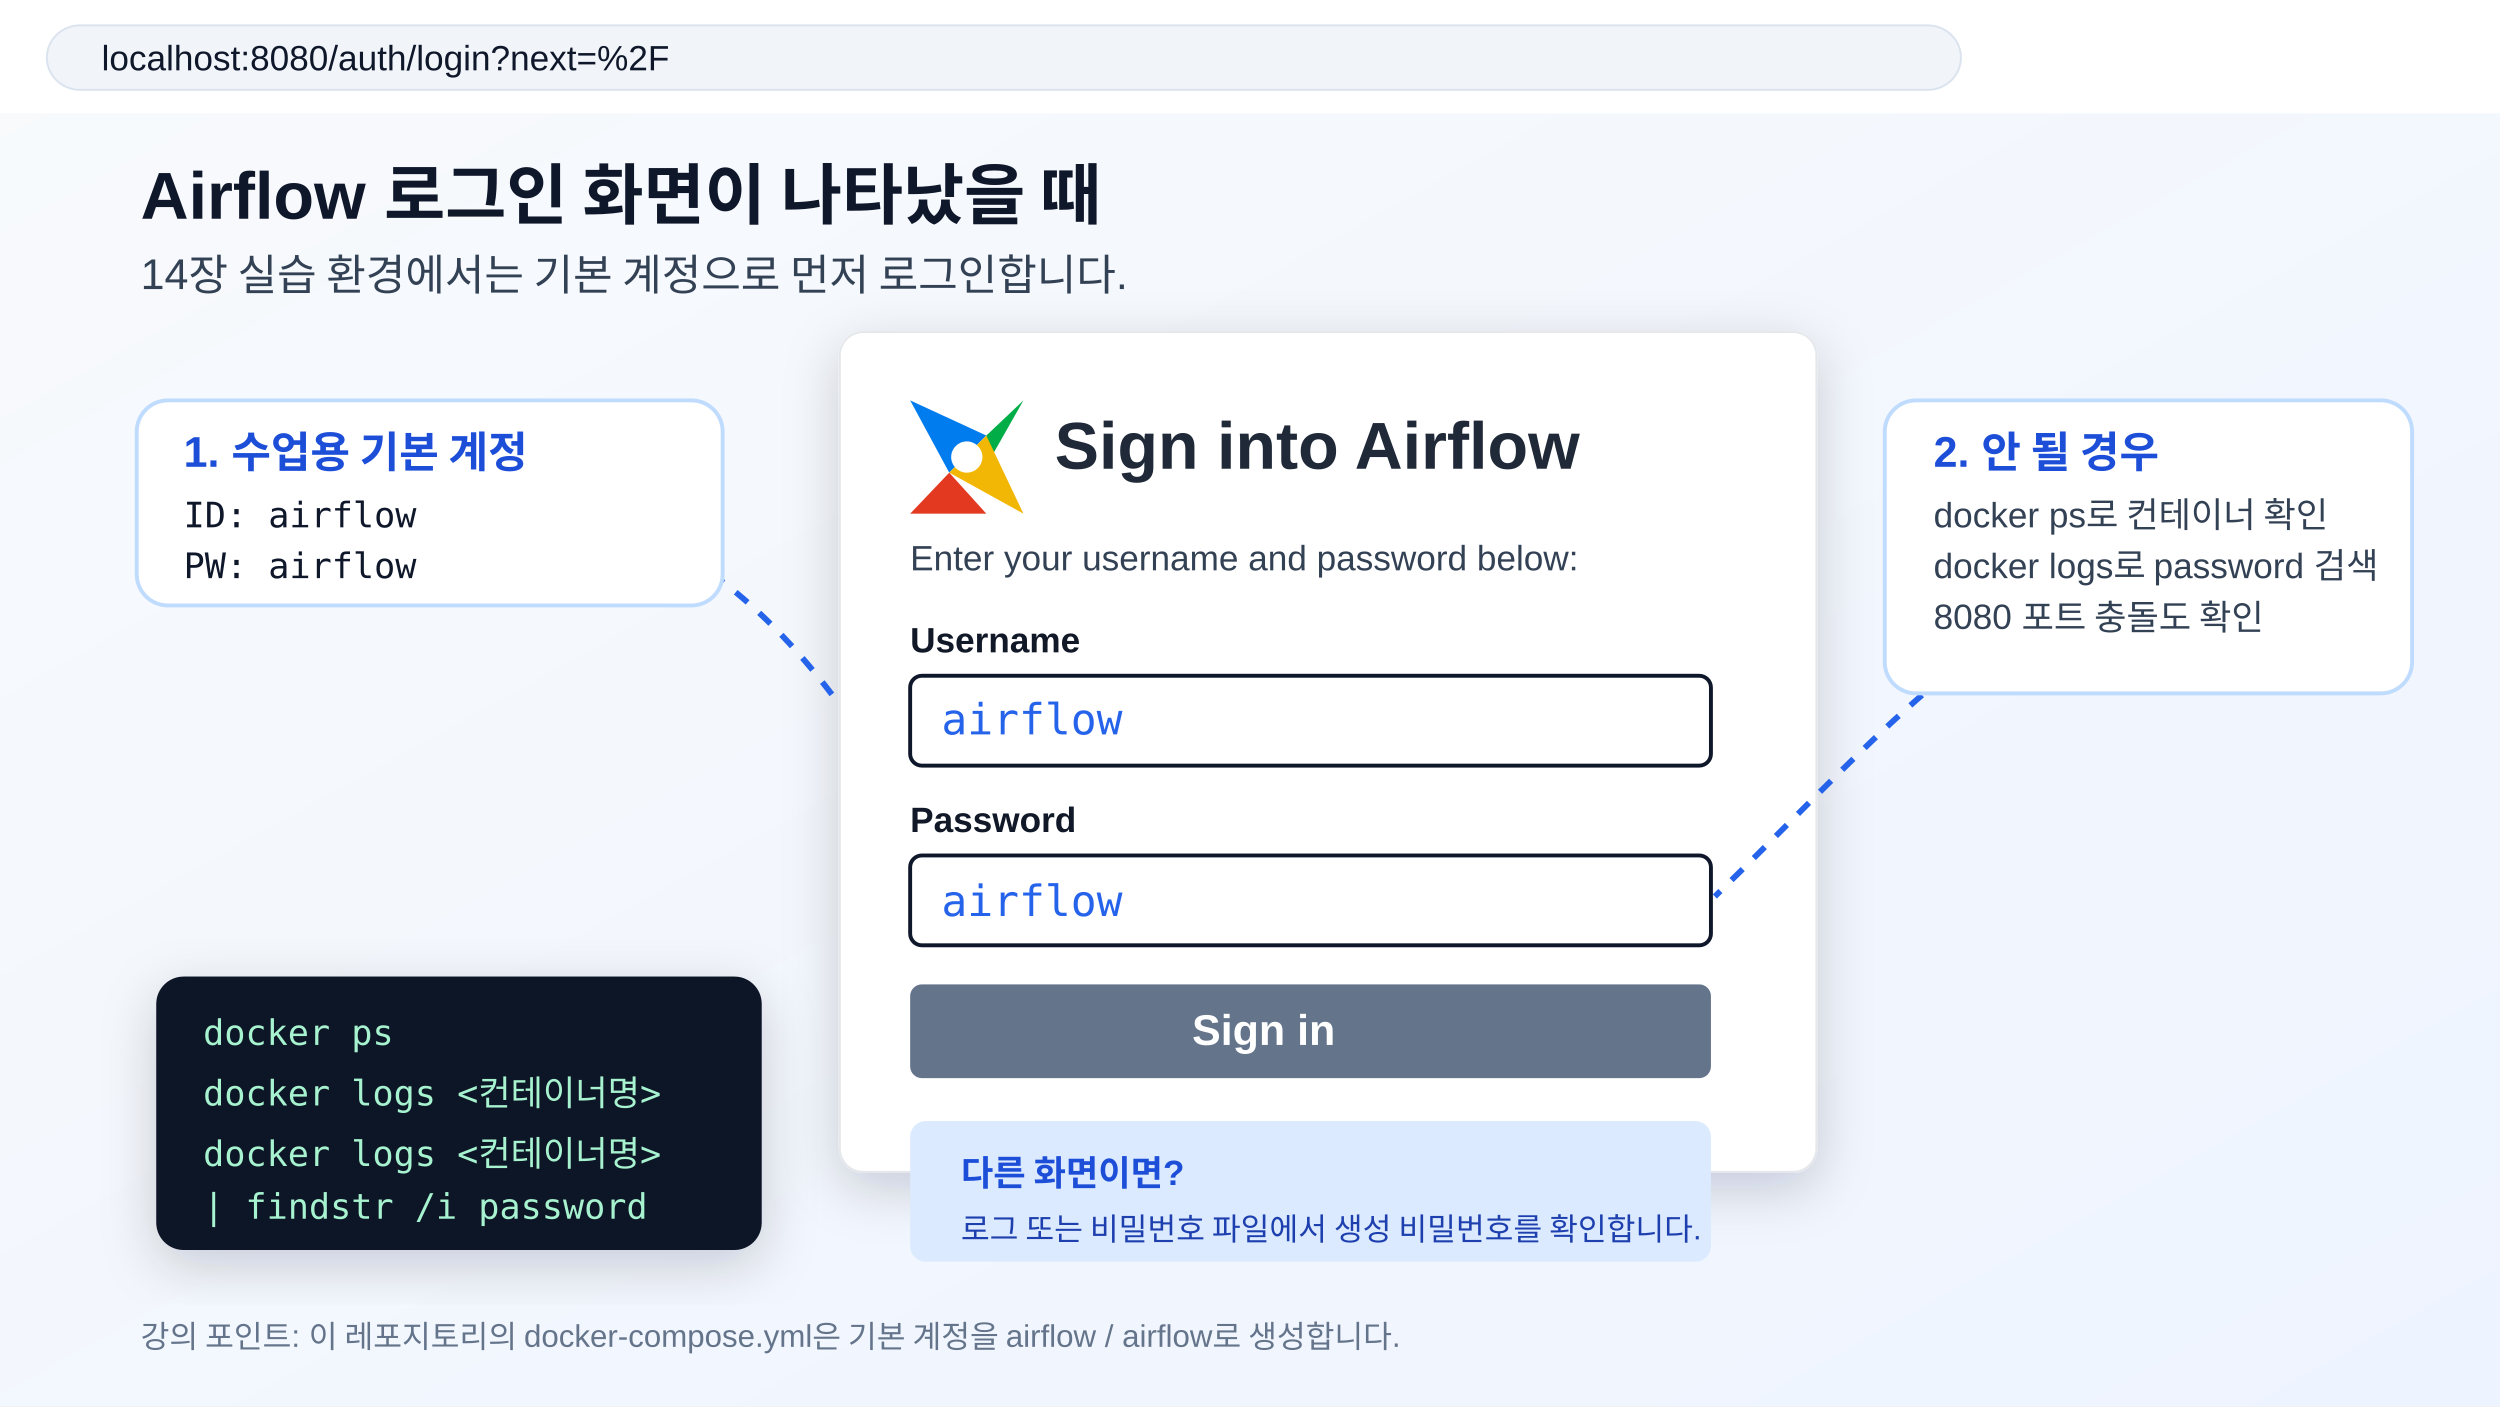
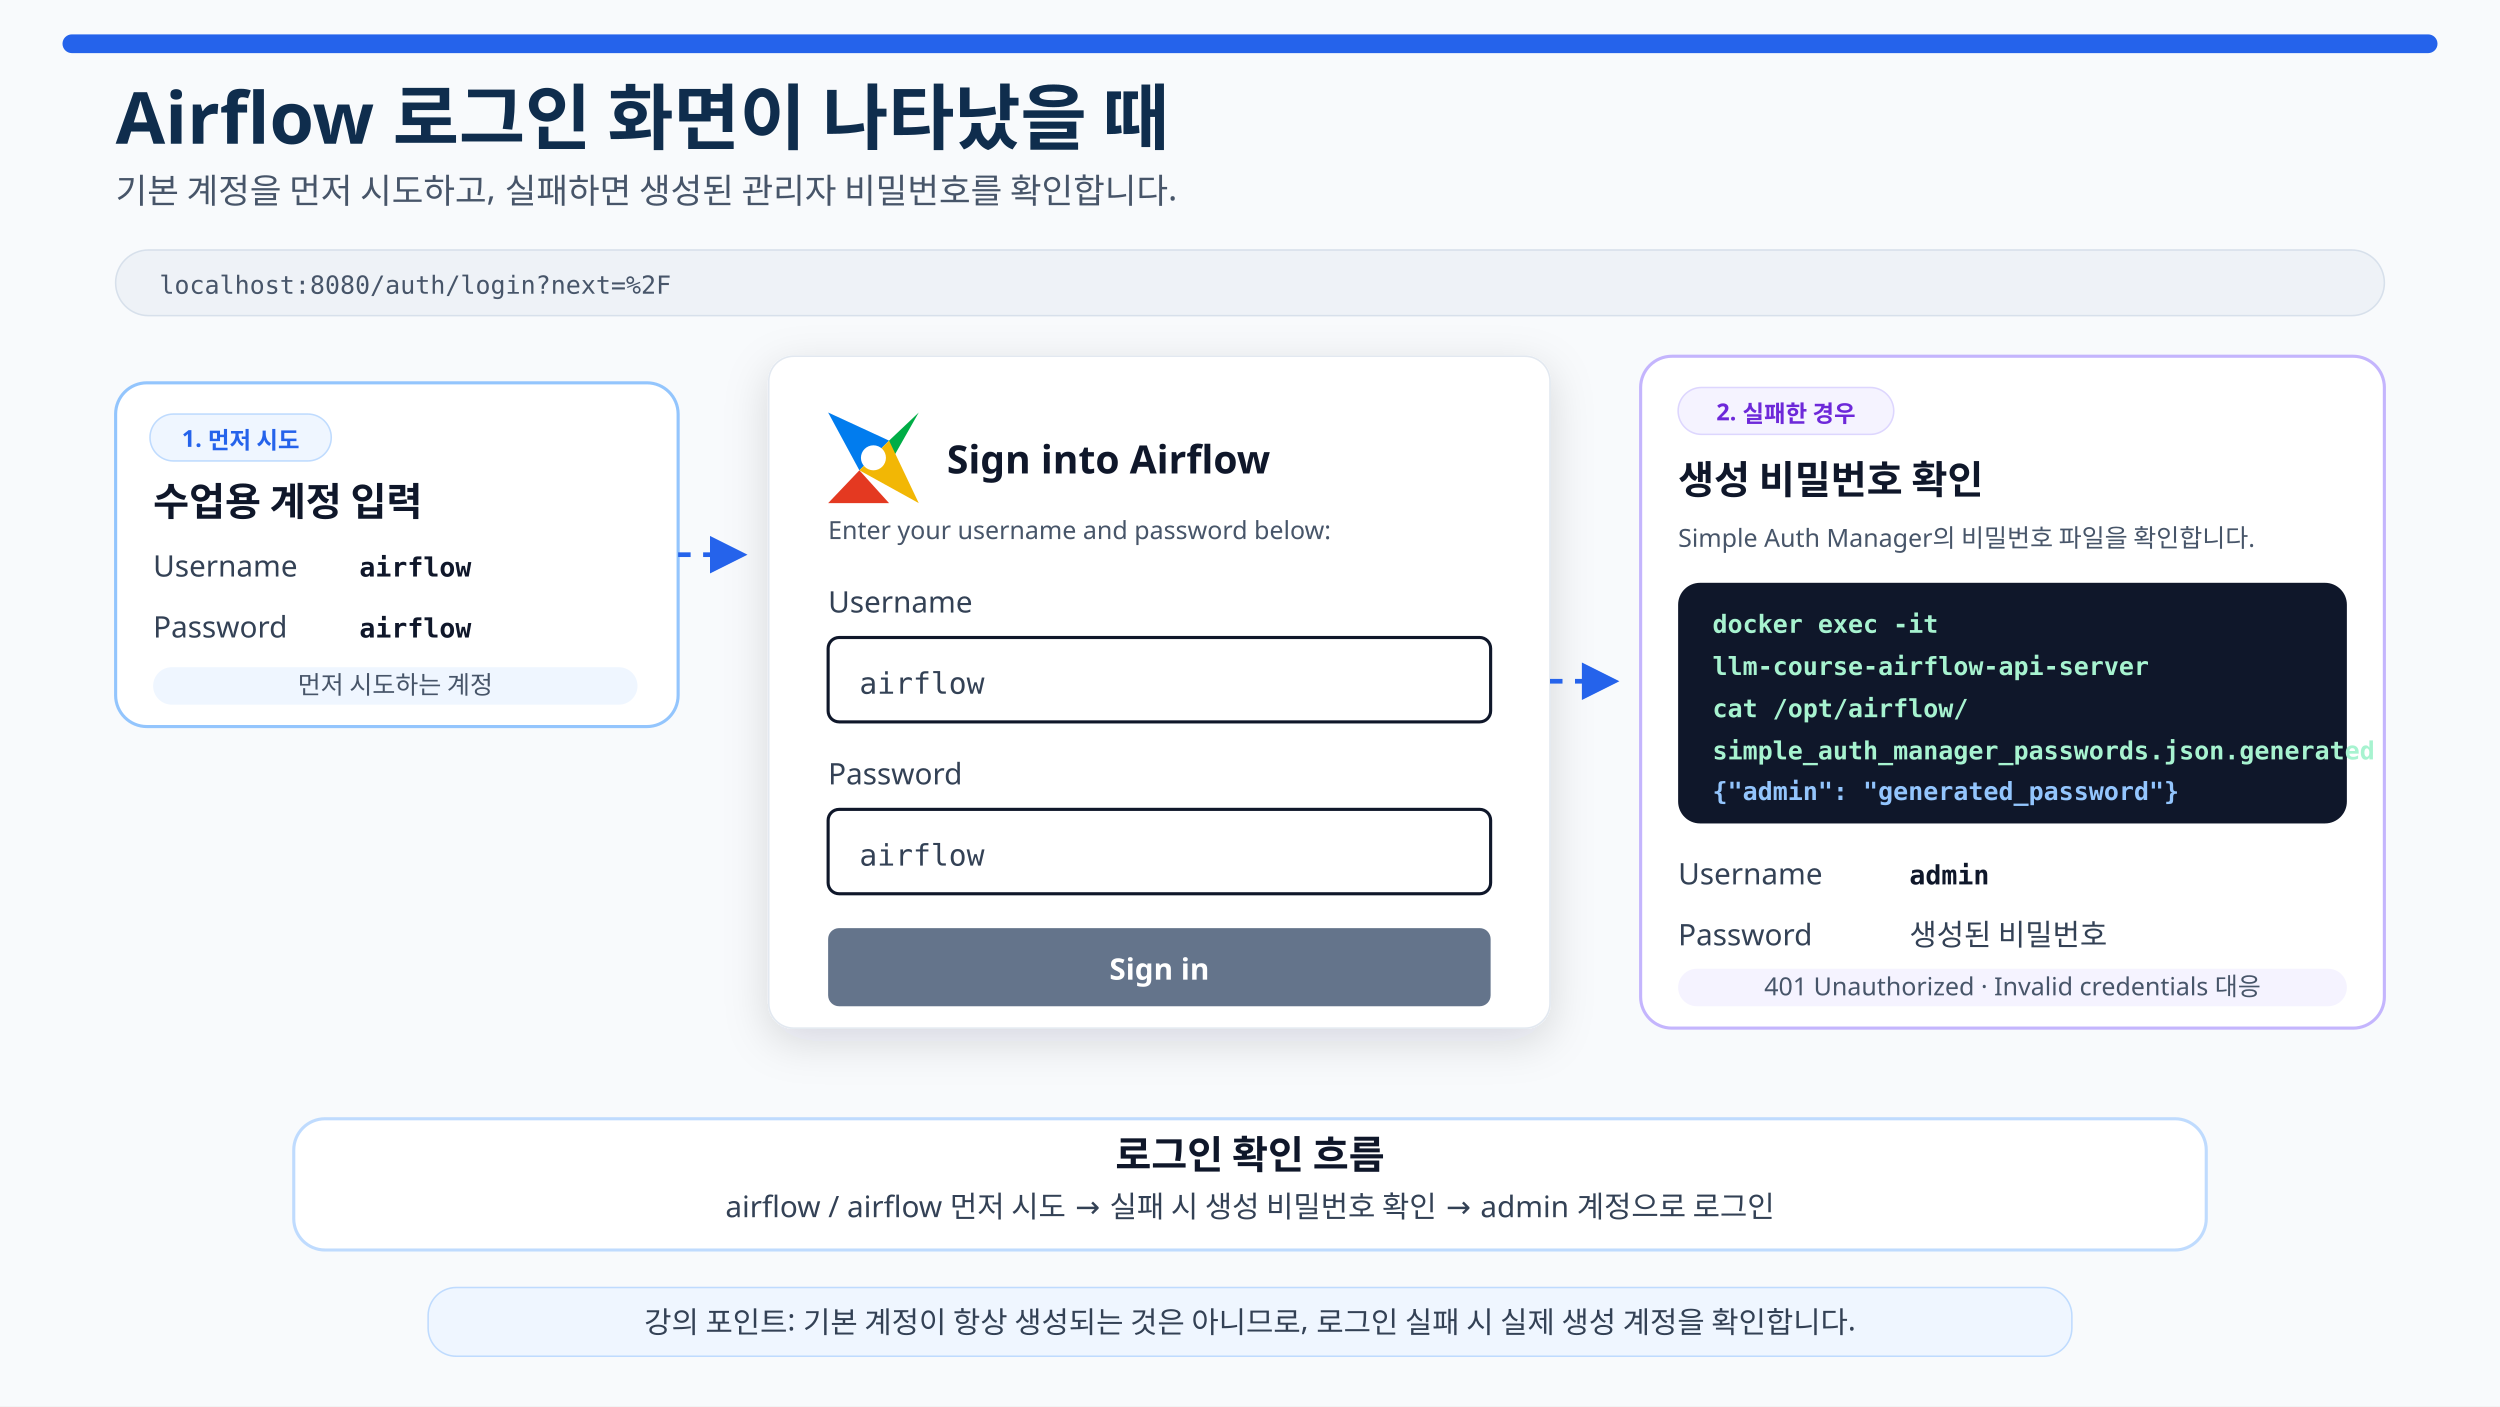
- <svg xmlns="http://www.w3.org/2000/svg" width="1280" height="720" viewBox="0 0 1280 720" role="img" aria-labelledby="title desc">
+ <svg xmlns="http://www.w3.org/2000/svg" width="1600" height="900" viewBox="0 0 1600 900" role="img" aria-labelledby="title desc">
  <defs>
    <filter id="shadow" x="-20%" y="-20%" width="140%" height="140%">
-       <feDropShadow dx="0" dy="8" stdDeviation="14" flood-color="#0f172a" flood-opacity="0.18" />
+       <feDropShadow dx="0" dy="8" stdDeviation="14" flood-color="#0f172a" flood-opacity="0.14" />
    </filter>
-     <linearGradient id="bg" x1="0" x2="1" y1="0" y2="1">
-       <stop offset="0%" stop-color="#f8fafc" />
-       <stop offset="100%" stop-color="#eef4ff" />
-     </linearGradient>
+     <marker id="arrowBlue" viewBox="0 0 10 10" refX="9" refY="5" markerWidth="8" markerHeight="8" orient="auto">
+       <path d="M0 0 L10 5 L0 10 Z" fill="#2563eb" />
+     </marker>
    <style>
-       .font { font-family: "Pretendard", "Noto Sans KR", "Segoe UI", Arial, sans-serif; }
-       .mono { font-family: "Cascadia Mono", "Consolas", monospace; }
-       .title { font-size: 34px; font-weight: 700; }
-       .body { font-size: 22px; }
-       .small { font-size: 18px; }
-       .caption { font-size: 16px; }
+       text { font-family: "NanumSquare","Noto Sans KR","Malgun Gothic",sans-serif; }
+       .mono { font-family: "D2Coding","Cascadia Mono","Consolas",monospace; }
+       .title { font-size: 46px; font-weight: 800; fill: #0f2d4d; }
+       .subtitle { font-size: 22px; font-weight: 500; fill: #475569; }
+       .section { font-size: 25px; font-weight: 800; fill: #0f172a; }
+       .body { font-size: 19px; font-weight: 500; fill: #334155; }
+       .small { font-size: 16px; font-weight: 500; fill: #475569; }
+       .code { font-size: 17px; font-weight: 650; fill: #0f172a; }
+       .step { font-size: 22px; font-weight: 800; fill: #1d4ed8; }
+       .badge { font-size: 15px; font-weight: 800; }
+       .terminal { font-family: "D2Coding","Cascadia Mono","Consolas",monospace; font-size: 16px; font-weight: 650; fill: #a7f3d0; }
+       .terminalInfo { font-family: "D2Coding","Cascadia Mono","Consolas",monospace; font-size: 16px; font-weight: 650; fill: #93c5fd; }
+       .buttonText { font-size: 19px; font-weight: 800; fill: #ffffff; }
    </style>
  </defs>
-   <rect width="1280" height="720" fill="url(#bg)" />
-   <rect x="0" y="0" width="1280" height="58" fill="#ffffff" />
-   <rect x="24" y="13" width="980" height="33" rx="17" fill="#f1f5f9" stroke="#dbe3ef" />
-   <text x="52" y="36" class="font small" fill="#0f172a">localhost:8080/auth/login?next=%2F</text>
-   <text x="72" y="112" class="font title" fill="#0f172a">Airflow 로그인 화면이 나타났을 때</text>
-   <text x="72" y="148" class="font body" fill="#334155">14장 실습 환경에서는 기본 계정으로 먼저 로그인합니다.</text>
+   <rect width="1600" height="900" fill="#f8fafc" />
+   <rect x="40" y="22" width="1520" height="12" rx="6" fill="#2563eb" />
+   <text x="74" y="92" class="title">Airflow 로그인 화면이 나타났을 때</text>
+   <text x="74" y="130" class="subtitle">기본 계정을 먼저 시도하고, 실패하면 생성된 관리자 비밀번호를 확인합니다.</text>
+   <rect x="74" y="160" width="1452" height="42" rx="21" fill="#eef2f7" stroke="#d7e0eb" />
+   <text x="102" y="188" class="mono small" fill="#334155">localhost:8080/auth/login?next=%2F</text>
+   <g>
+     <rect x="74" y="245" width="360" height="220" rx="20" fill="#ffffff" stroke="#93c5fd" stroke-width="2" />
+     <rect x="96" y="265" width="116" height="30" rx="15" fill="#eff6ff" stroke="#bfdbfe" />
+     <text x="154" y="286" text-anchor="middle" class="badge" fill="#2563eb">1. 먼저 시도</text>
+     <text x="98" y="330" class="section">수업용 계정 입력</text>
+     <text x="98" y="369" class="body">Username</text>
+     <text x="230" y="369" class="mono code" fill="#2563eb">airflow</text>
+     <text x="98" y="408" class="body">Password</text>
+     <text x="230" y="408" class="mono code" fill="#2563eb">airflow</text>
+     <rect x="98" y="427" width="310" height="24" rx="12" fill="#eff6ff" />
+     <text x="253" y="444" text-anchor="middle" class="small" fill="#1e40af">먼저 시도하는 계정</text>
+   </g>
  <g filter="url(#shadow)">
-     <rect x="430" y="170" width="500" height="430" rx="12" fill="#ffffff" stroke="#e5e7eb" />
+     <rect x="492" y="228" width="500" height="430" rx="16" fill="#ffffff" stroke="#e2e8f0" />
  </g>
-   <g transform="translate(466 205)">
+   <g transform="translate(530 264)">
    <path d="M0,0 L39,18 L20,37 Z" fill="#017CEE" />
    <path d="M39,18 L58,0 L37,37 Z" fill="#00AD46" />
    <path d="M20,37 L39,18 L58,58 Z" fill="#F2B705" />
    <path d="M20,37 L0,58 L39,58 Z" fill="#E43921" />
    <circle cx="29" cy="29" r="8" fill="#ffffff" />
  </g>
-   <text x="540" y="240" class="font title" fill="#1f2937">Sign into Airflow</text>
-   <text x="466" y="292" class="font small" fill="#334155">Enter your username and password below:</text>
-   <text x="466" y="334" class="font small" font-weight="700" fill="#111827">Username</text>
-   <rect x="466" y="346" width="410" height="46" rx="6" fill="#ffffff" stroke="#0f172a" stroke-width="2" />
-   <text x="482" y="376" class="mono body" fill="#2563eb">airflow</text>
-   <text x="466" y="426" class="font small" font-weight="700" fill="#111827">Password</text>
-   <rect x="466" y="438" width="410" height="46" rx="6" fill="#ffffff" stroke="#0f172a" stroke-width="2" />
-   <text x="482" y="469" class="mono body" fill="#2563eb">airflow</text>
-   <rect x="466" y="504" width="410" height="48" rx="6" fill="#64748b" />
-   <text x="647" y="535" text-anchor="middle" class="font body" font-weight="700" fill="#ffffff">Sign in</text>
-   <rect x="466" y="574" width="410" height="72" rx="8" fill="#dbeafe" />
-   <text x="492" y="607" class="font small" fill="#1d4ed8" font-weight="700">다른 화면이면?</text>
-   <text x="492" y="635" class="font caption" fill="#1e40af">로그 또는 비밀번호 파일에서 생성 비밀번호를 확인합니다.</text>
-   <path d="M180,258 C270,250 350,252 430,361" fill="none" stroke="#2563eb" stroke-width="3" stroke-dasharray="8 8" />
-   <rect x="70" y="205" width="300" height="105" rx="16" fill="#ffffff" stroke="#bfdbfe" stroke-width="2" />
-   <text x="94" y="239" class="font body" font-weight="700" fill="#1d4ed8">1. 수업용 기본 계정</text>
-   <text x="94" y="270" class="mono small" fill="#0f172a">ID: airflow</text>
-   <text x="94" y="296" class="mono small" fill="#0f172a">PW: airflow</text>
-   <path d="M1080,300 C1010,318 957,382 878,459" fill="none" stroke="#2563eb" stroke-width="3" stroke-dasharray="8 8" />
-   <rect x="965" y="205" width="270" height="150" rx="16" fill="#ffffff" stroke="#bfdbfe" stroke-width="2" />
-   <text x="990" y="239" class="font body" font-weight="700" fill="#1d4ed8">2. 안 될 경우</text>
-   <text x="990" y="270" class="font small" fill="#334155">docker ps로 컨테이너 확인</text>
-   <text x="990" y="296" class="font small" fill="#334155">docker logs로 password 검색</text>
-   <text x="990" y="322" class="font small" fill="#334155">8080 포트 충돌도 확인</text>
-   <g filter="url(#shadow)">
-     <rect x="80" y="500" width="310" height="140" rx="14" fill="#111827" />
+   <text x="606" y="303" class="section">Sign into Airflow</text>
+   <text x="530" y="345" class="small">Enter your username and password below:</text>
+   <text x="530" y="392" class="body" font-weight="700" fill="#111827">Username</text>
+   <rect x="530" y="408" width="424" height="54" rx="7" fill="#ffffff" stroke="#0f172a" stroke-width="2" />
+   <text x="550" y="444" class="mono body" fill="#2563eb">airflow</text>
+   <text x="530" y="502" class="body" font-weight="700" fill="#111827">Password</text>
+   <rect x="530" y="518" width="424" height="54" rx="7" fill="#ffffff" stroke="#0f172a" stroke-width="2" />
+   <text x="550" y="554" class="mono body" fill="#2563eb">airflow</text>
+   <rect x="530" y="594" width="424" height="50" rx="7" fill="#64748b" />
+   <text x="742" y="627" text-anchor="middle" class="buttonText">Sign in</text>
+   <g>
+     <rect x="1050" y="228" width="476" height="430" rx="20" fill="#ffffff" stroke="#c4b5fd" stroke-width="2" />
+     <rect x="1074" y="248" width="138" height="30" rx="15" fill="#f5f3ff" stroke="#ddd6fe" />
+     <text x="1143" y="269" text-anchor="middle" class="badge" fill="#6d28d9">2. 실패한 경우</text>
+     <text x="1074" y="316" class="section">생성 비밀번호 확인</text>
+     <text x="1074" y="350" class="small">Simple Auth Manager의 비밀번호 파일을 확인합니다.</text>
+     <rect x="1074" y="373" width="428" height="154" rx="14" fill="#0f172a" />
+     <text x="1096" y="405" class="terminal">docker exec -it</text>
+     <text x="1096" y="432" class="terminal">llm-course-airflow-api-server</text>
+     <text x="1096" y="459" class="terminal">cat /opt/airflow/</text>
+     <text x="1096" y="486" class="terminal">simple_auth_manager_passwords.json.generated</text>
+     <text x="1096" y="512" class="terminalInfo">{"admin": "generated_password"}</text>
+     <text x="1074" y="566" class="body">Username</text>
+     <text x="1222" y="566" class="mono code" fill="#7c3aed">admin</text>
+     <text x="1074" y="605" class="body">Password</text>
+     <text x="1222" y="605" class="body" font-weight="700" fill="#7c3aed">생성된 비밀번호</text>
+     <rect x="1074" y="620" width="428" height="24" rx="12" fill="#f5f3ff" />
+     <text x="1288" y="637" text-anchor="middle" class="small" fill="#5b21b6">401 Unauthorized · Invalid credentials 대응</text>
  </g>
-   <text x="104" y="535" class="mono small" fill="#a7f3d0">docker ps</text>
-   <text x="104" y="566" class="mono small" fill="#a7f3d0">docker logs &lt;컨테이너명&gt;</text>
-   <text x="104" y="597" class="mono small" fill="#a7f3d0">docker logs &lt;컨테이너명&gt;</text>
-   <text x="104" y="624" class="mono small" fill="#a7f3d0">| findstr /i password</text>
-   <text x="72" y="690" class="font caption" fill="#64748b">강의 포인트: 이 레포지토리의 docker-compose.yml은 기본 계정을 airflow / airflow로 생성합니다.</text>
+   <path d="M434 355 H476" fill="none" stroke="#2563eb" stroke-width="3" stroke-dasharray="8 8" marker-end="url(#arrowBlue)" />
+   <path d="M992 436 H1034" fill="none" stroke="#2563eb" stroke-width="3" stroke-dasharray="8 8" marker-end="url(#arrowBlue)" />
+   <rect x="188" y="716" width="1224" height="84" rx="20" fill="#ffffff" stroke="#bfdbfe" stroke-width="2" />
+   <text x="800" y="748" text-anchor="middle" class="section" font-size="22">로그인 확인 흐름</text>
+   <text x="800" y="779" text-anchor="middle" class="body" fill="#1e3a8a">airflow / airflow 먼저 시도 → 실패 시 생성 비밀번호 확인 → admin 계정으로 로그인</text>
+   <rect x="274" y="824" width="1052" height="44" rx="18" fill="#eff6ff" stroke="#bfdbfe" />
+   <text x="800" y="853" text-anchor="middle" class="body" font-weight="750" fill="#1e3a8a">
+     강의 포인트: 기본 계정이 항상 생성되는 것은 아니므로, 로그인 실패 시 실제 생성 계정을 확인합니다.
+   </text>
</svg>
